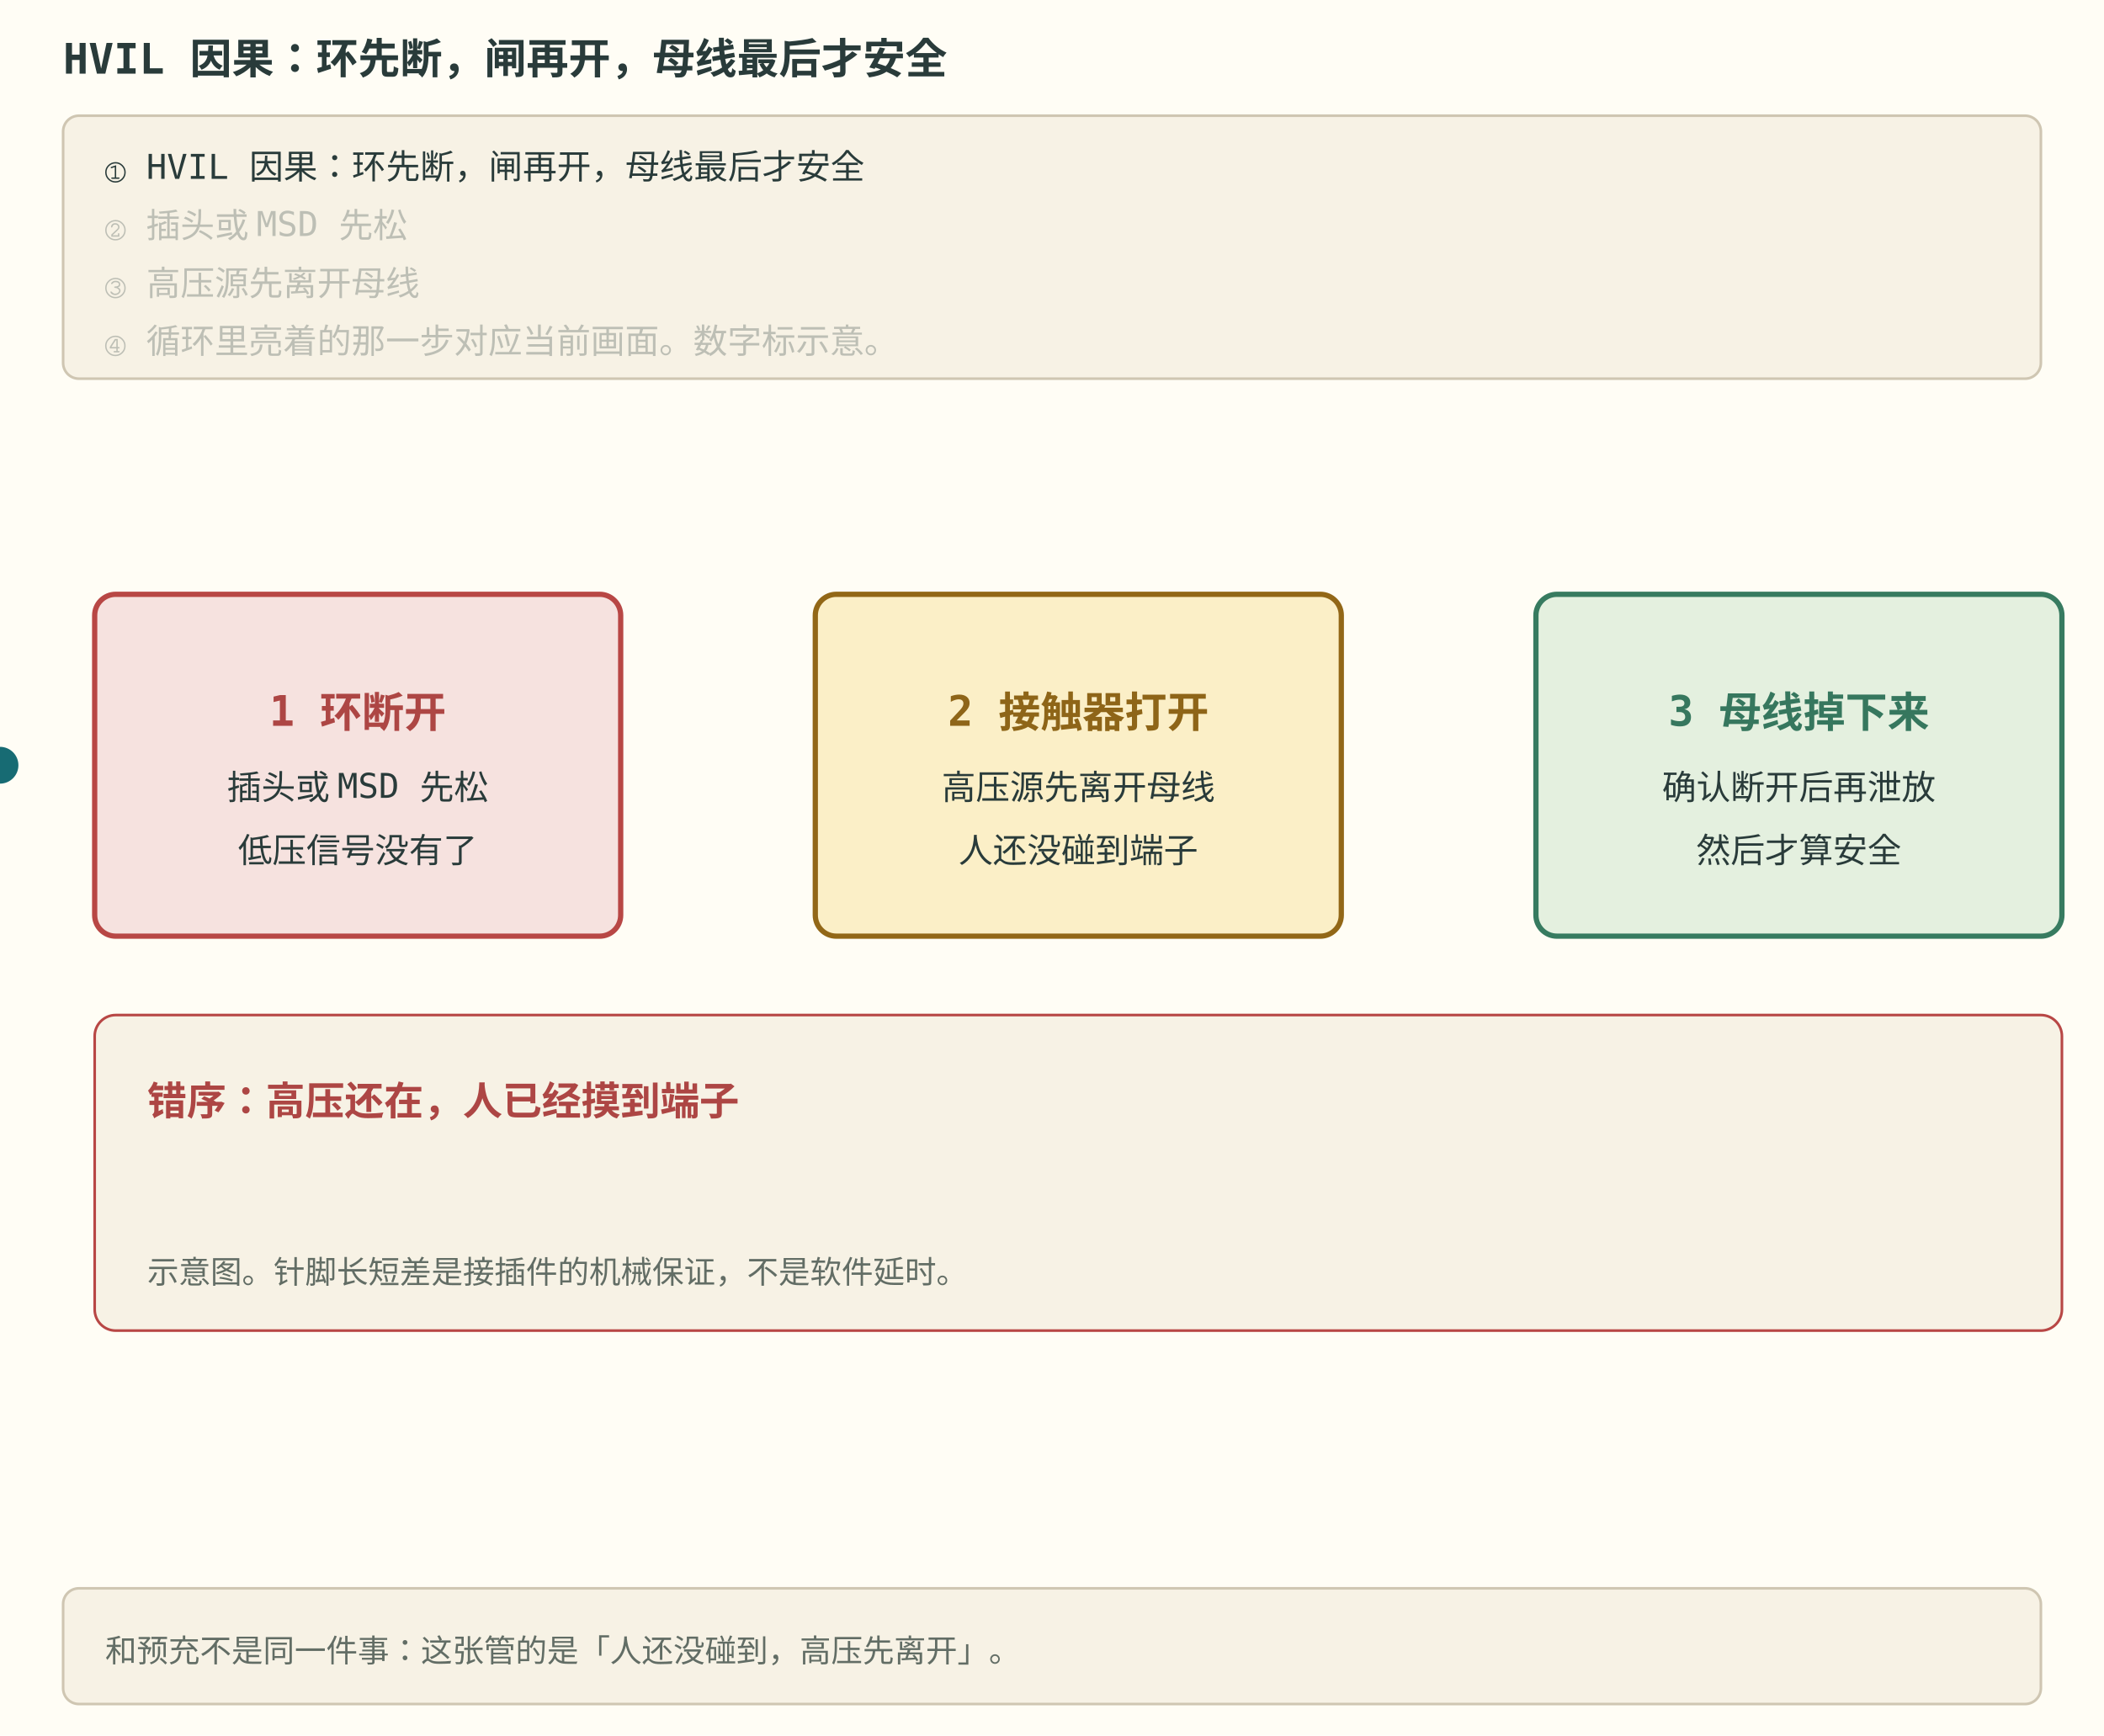
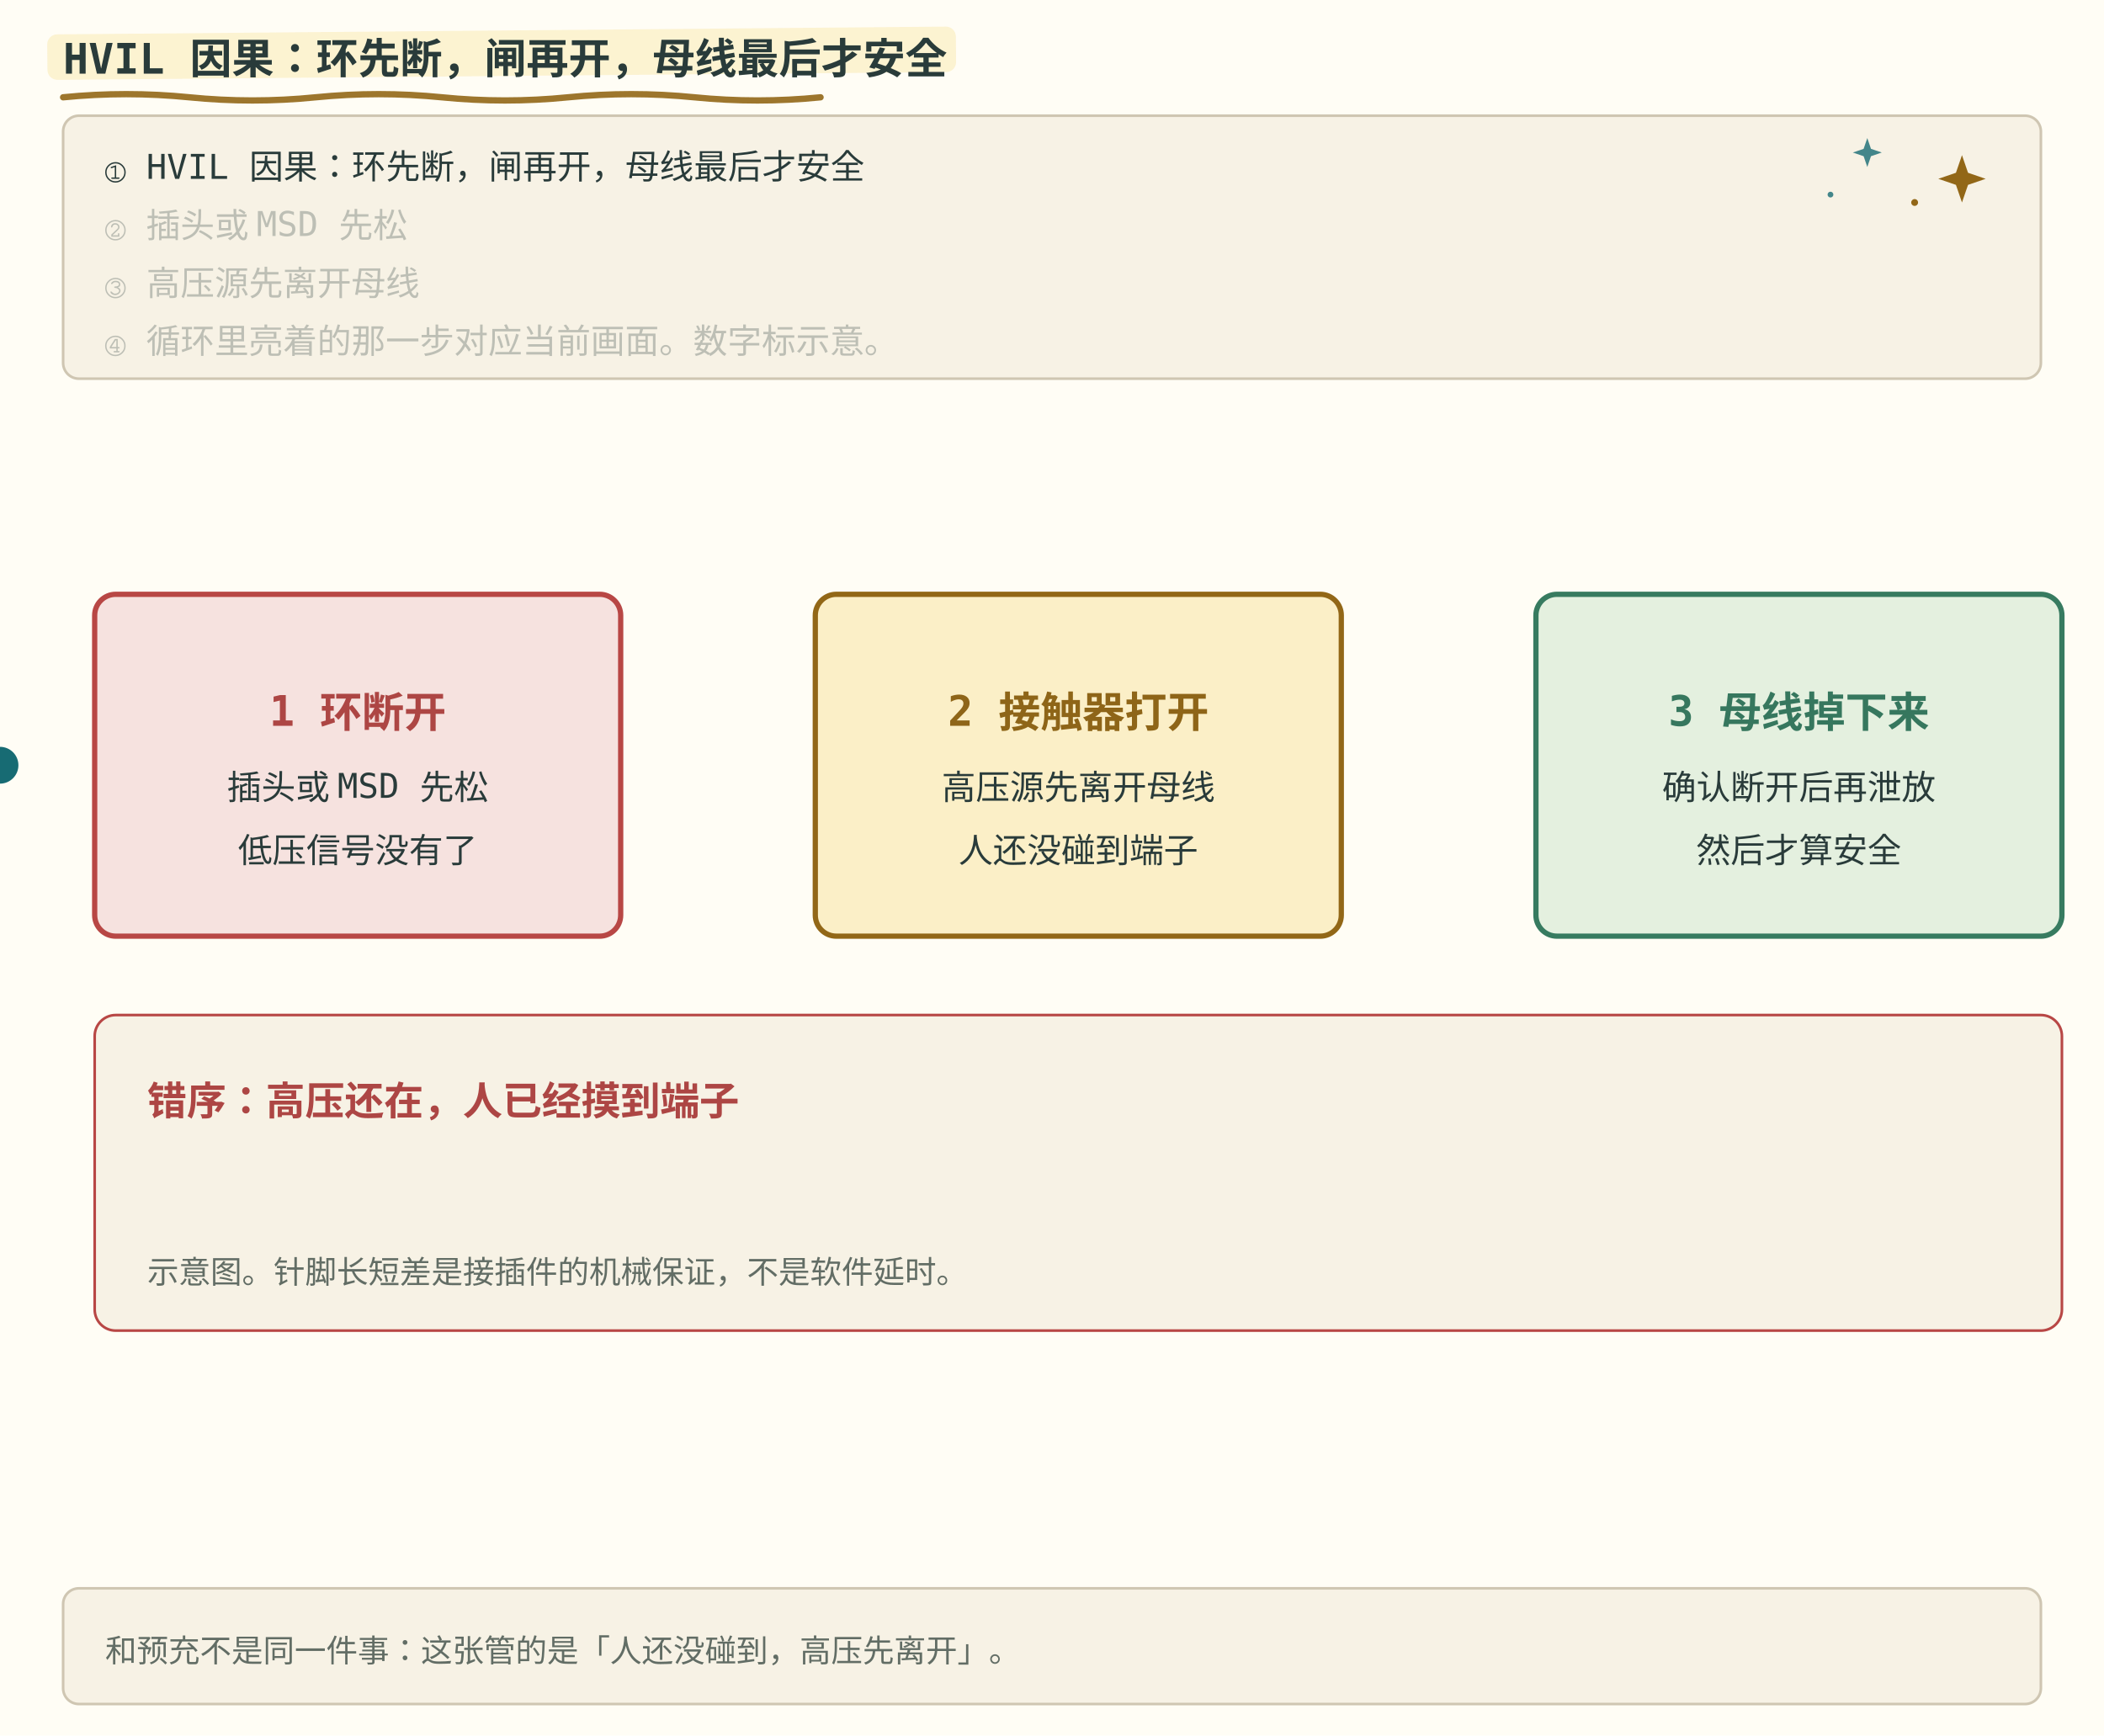
<svg xmlns="http://www.w3.org/2000/svg" width="800" height="660" viewBox="0 -156 800 660" role="img" font-family="ui-monospace, Consolas, monospace">
  <style>
    .bg { fill: #fffdf5; }
    .panel { fill: #f7f2e5; stroke: #cfc6b2; }
    .fill-boxb { fill: #e4f0df; }
    .fill-boxg { fill: #e4f0df; }
    .fill-boxr { fill: #f6e2df; }
    .fill-boxy { fill: #fbefc7; }
    .fill-b { fill: #176b73; }
    .fill-g { fill: #377b60; }
    .fill-r { fill: #b84745; }
    .fill-y { fill: #926717; }
    .fill-ink { fill: #626d65; }
    .fill-muted { fill: #eee6d5; }
    .fill-lockb { fill: #176b73; }
    .stroke-panel { stroke: #cfc6b2; }
    .stroke-axis { stroke: #626d65; }
    .stroke-b { stroke: #176b73; }
    .stroke-g { stroke: #377b60; }
    .stroke-r { stroke: #b84745; }
    .stroke-y { stroke: #926717; }
    .stroke-check { stroke: #fffdf5; }
    .axis { stroke: #626d65; stroke-width: 1.5; fill: none; }
    .grid { stroke: #cfc6b2; stroke-width: 1; fill: none; }
    .txt { fill: #293b3a; font-size: 13px; }
    .small { fill: #626d65; font-size: 12px; }
    .title { fill: #293b3a; font-size: 16px; font-weight: bold; }
    .hi { fill: #176b73; }
    .warn { fill: #ad4644; }
    .ok { fill: #36775e; }
    .gold { fill: #8e6518; }
    .on { fill: #fffdf5; font-size: 13px; font-weight: bold; }
    .lineb { stroke: #176b73; stroke-width: 2.5; fill: none; }
    @media (prefers-color-scheme: dark) {
      .bg { fill: #192727; }
      .panel { fill: #223333; stroke: #496160; }
      .fill-boxb { fill: #293f35; }
      .fill-boxg { fill: #293f35; }
      .fill-boxr { fill: #483336; }
      .fill-boxy { fill: #453e2b; }
      .fill-b { fill: #7ec5c5; }
      .fill-g { fill: #8fc7a2; }
      .fill-r { fill: #f39b91; }
      .fill-y { fill: #dfbd78; }
      .fill-ink { fill: #b0beb3; }
      .fill-muted { fill: #2c4040; }
      .fill-lockb { fill: #176b73; }
      .stroke-panel { stroke: #496160; }
      .stroke-axis { stroke: #b0beb3; }
      .stroke-b { stroke: #7ec5c5; }
      .stroke-g { stroke: #8fc7a2; }
      .stroke-r { stroke: #f39b91; }
      .stroke-y { stroke: #dfbd78; }
      .stroke-check { stroke: #192727; }
      .axis { stroke: #b0beb3; }
      .grid { stroke: #496160; }
      .txt { fill: #edf0e5; }
      .small { fill: #b0beb3; }
      .title { fill: #edf0e5; }
      .hi { fill: #7ec5c5; }
      .warn { fill: #f39b91; }
      .ok { fill: #8fc7a2; }
      .gold { fill: #dfbd78; }
      .on { fill: #fffdf5; }
      .lineb { stroke: #7ec5c5; }
    }
</style>
+   <style id="bms-motion">
+     /* bms-motion: 手帐式动效注记（纯装饰，不改技术几何与既有 SMIL 时序） */
+     .bms-marker { fill: #fbefc7; opacity: .78; }
+     .bms-under { fill: none; stroke: #926717; stroke-width: 2.4; stroke-linecap: round; opacity: .9; }
+     .bms-spark-line { fill: none; stroke: #926717; stroke-width: 1.9; stroke-linecap: round; }
+     .bms-spark-fill { fill: #926717; }
+     .bms-spark-soft { fill: #176b73; opacity: .8; }
+     .bms-sticker { fill: none; stroke: #926717; stroke-width: 2; stroke-dasharray: 7 5; stroke-linecap: round; opacity: .85; }
+     .bms-halo { fill: none; stroke: #926717; stroke-width: 2; }
+     .bms-marker, .bms-under, .bms-sticker, .bms-halo,
+     .bms-spark, .bms-success, .bms-doodle { pointer-events: none; }
+     circle:has(&gt; animateMotion) { filter: drop-shadow(0 0 2px rgba(146,103,23,.5)) drop-shadow(0 0 5px rgba(196,145,52,.45)); }
+     rect:has(&gt; animateMotion) { filter: drop-shadow(0 0 3px rgba(196,145,52,.75)); }
+     g:has(&gt; circle):has(&gt; path.stroke-check) { filter: drop-shadow(0 0 5px rgba(55,123,96,.5)); }
+     @media (prefers-color-scheme: dark) {
+       .bms-marker { fill: #453e2b; opacity: .85; }
+       .bms-under { stroke: #dfbd78; }
+       .bms-spark-line { stroke: #dfbd78; }
+       .bms-spark-fill { fill: #dfbd78; }
+       .bms-spark-soft { fill: #7ec5c5; }
+       .bms-sticker { stroke: #dfbd78; }
+       .bms-halo { stroke: #dfbd78; }
+       circle:has(&gt; animateMotion) { filter: drop-shadow(0 0 2px rgba(223,189,120,.8)) drop-shadow(0 0 7px rgba(223,189,120,.9)); }
+       rect:has(&gt; animateMotion) { filter: drop-shadow(0 0 6px rgba(223,189,120,.8)); }
+       g:has(&gt; circle):has(&gt; path.stroke-check) { filter: drop-shadow(0 0 6px rgba(143,199,162,.7)); }
+     }
+     @media (prefers-reduced-motion: reduce) { .bms-spark, .bms-success, .bms-doodle { display: none; } }
+ </style>
  <rect class="bg" x="0" y="-156" width="800" height="660" />
+   <rect class="bms-marker" aria-hidden="true" x="18.0" y="-142.9" width="345.5" height="17.3" rx="3.8" transform="rotate(-.5 18.0 -134.2)" />
+   <path class="bms-under" aria-hidden="true" d="M24.0 -119.0 q 24.0 -2.4 48.0 0 t 48 0 t 48 0 t 48 0 t 48 0 t 48 0" />
  <text class="title" x="24" y="-128">HVIL 因果：环先断，闸再开，母线最后才安全</text>
  <rect class="panel" x="24" y="-112" width="752" height="100" rx="6" />
+   <g class="bms-doodle" aria-hidden="true" transform="translate(746.0 -88.0)">
+     <animateTransform attributeName="transform" type="rotate" values="-6;7;-6" keyTimes="0;0.5;1" dur="5.4s" repeatCount="indefinite" additive="sum" />
+     <animate attributeName="opacity" values="0.62;1;0.62" keyTimes="0;0.5;1" dur="3.6s" repeatCount="indefinite" />
+     <path class="bms-spark-fill" d="M0 -9 L2.3 -2.3 L9 0 L2.3 2.3 L0 9 L-2.3 2.3 L-9 0 L-2.3 -2.3 Z" />
+   </g>
+   <g class="bms-doodle" aria-hidden="true" transform="translate(710.0 -98.0)">
+     <animateTransform attributeName="transform" type="rotate" values="5;-4;5" keyTimes="0;0.5;1" dur="6.2s" repeatCount="indefinite" additive="sum" />
+     <animate attributeName="opacity" values="0.5;0.9;0.5" keyTimes="0;0.5;1" dur="4.4s" repeatCount="indefinite" />
+     <path class="bms-spark-soft" d="M0 -5.5 L1.4 -1.4 L5.5 0 L1.4 1.4 L0 5.5 L-1.4 1.4 L-5.5 0 L-1.4 -1.4 Z" />
+   </g>
+   <g class="bms-doodle" aria-hidden="true">
+     <circle class="bms-spark-fill" cx="728.0" cy="-79.0" r="1.3" />
+     <circle class="bms-spark-soft" cx="696.0" cy="-82.0" r="1.1" />
+   </g>
  <text class="txt" x="40" y="-88" opacity="1">① HVIL 因果：环先断，闸再开，母线最后才安全<animate calcMode="spline" keySplines="0.42 0 0.58 1;0.7 0 0.84 0;0.42 0 0.58 1;0.42 0 0.58 1;0.42 0 0.58 1;0.42 0 0.58 1;0.42 0 0.58 1" attributeName="opacity" values="1;1;0.28;0.28;0.28;0.28;0.28;0.28" keyTimes="0;0.249;0.25;0.499;0.5;0.749;0.75;1" dur="12s" repeatCount="indefinite" />
  </text>
  <text class="txt" x="40" y="-66" opacity="0.28">② 插头或 MSD 先松<animate calcMode="spline" keySplines="0.42 0 0.58 1;0.16 1 0.3 1;0.42 0 0.58 1;0.7 0 0.84 0;0.42 0 0.58 1;0.42 0 0.58 1;0.42 0 0.58 1" attributeName="opacity" values="0.28;0.28;1;1;0.28;0.28;0.28;0.28" keyTimes="0;0.249;0.25;0.499;0.5;0.749;0.75;1" dur="12s" repeatCount="indefinite" />
  </text>
  <text class="txt" x="40" y="-44" opacity="0.28">③ 高压源先离开母线<animate calcMode="spline" keySplines="0.42 0 0.58 1;0.42 0 0.58 1;0.42 0 0.58 1;0.16 1 0.3 1;0.42 0 0.58 1;0.7 0 0.84 0;0.42 0 0.58 1" attributeName="opacity" values="0.28;0.28;0.28;0.28;1;1;0.28;0.28" keyTimes="0;0.249;0.25;0.499;0.5;0.749;0.75;1" dur="12s" repeatCount="indefinite" />
  </text>
  <text class="txt" x="40" y="-22" opacity="0.28">④ 循环里亮着的那一步对应当前画面。数字标示意。<animate calcMode="spline" keySplines="0.42 0 0.58 1;0.42 0 0.58 1;0.42 0 0.58 1;0.42 0 0.58 1;0.42 0 0.58 1;0.16 1 0.3 1;0.42 0 0.58 1" attributeName="opacity" values="0.28;0.28;0.28;0.28;0.28;0.28;1;1" keyTimes="0;0.249;0.25;0.499;0.5;0.749;0.75;1" dur="12s" repeatCount="indefinite" />
  </text>
  <rect class="panel" x="24" y="448" width="752" height="44" rx="6" />
  <text class="small" x="40" y="476">和预充不是同一件事：这张管的是「人还没碰到，高压先离开」。</text>
  <rect width="800" height="440" class="bg" />
  <rect x="36" y="70" width="200" height="130" rx="8" stroke-width="2" class="fill-boxr stroke-r">
    <animate calcMode="spline" keySplines="0.7 0 0.84 0;0.42 0 0.58 1;0.16 1 0.3 1" attributeName="stroke-width" values="5;2;2;5" keyTimes="0;0.3;0.7;1" dur="8s" repeatCount="indefinite" />
  </rect>
  <text x="136" y="120" text-anchor="middle" font-size="16" font-weight="bold" class="warn">1 环断开</text>
  <text x="136" y="148" text-anchor="middle" font-size="13" class="txt">插头或 MSD 先松</text>
  <text x="136" y="172" text-anchor="middle" font-size="13" class="txt">低压信号没有了</text>
  <rect x="310" y="70" width="200" height="130" rx="8" stroke-width="2" class="fill-boxy stroke-y">
    <animate calcMode="spline" keySplines="0.16 1 0.3 1;0.7 0 0.84 0;0.42 0 0.58 1" attributeName="stroke-width" values="2;5;2;2" keyTimes="0;0.4;0.7;1" dur="8s" repeatCount="indefinite" />
  </rect>
  <text x="410" y="120" text-anchor="middle" font-size="16" font-weight="bold" class="gold">2 接触器打开</text>
  <text x="410" y="148" text-anchor="middle" font-size="13" class="txt">高压源先离开母线</text>
  <text x="410" y="172" text-anchor="middle" font-size="13" class="txt">人还没碰到端子</text>
  <rect x="584" y="70" width="200" height="130" rx="8" stroke-width="2" class="fill-boxg stroke-g">
    <animate calcMode="spline" keySplines="0.42 0 0.58 1;0.16 1 0.3 1;0.7 0 0.84 0" attributeName="stroke-width" values="2;2;5;2" keyTimes="0;0.45;0.7;1" dur="8s" repeatCount="indefinite" />
  </rect>
  <text x="684" y="120" text-anchor="middle" font-size="16" font-weight="bold" class="ok">3 母线掉下来</text>
  <text x="684" y="148" text-anchor="middle" font-size="13" class="txt">确认断开后再泄放</text>
  <text x="684" y="172" text-anchor="middle" font-size="13" class="txt">然后才算安全</text>
  <circle cy="135" r="7" class="fill-b">
    <animate calcMode="spline" keySplines="0.16 1 0.3 1;0.16 1 0.3 1;0.7 0 0.84 0" attributeName="cx" values="136;410;684;136" keyTimes="0;0.33;0.66;1" dur="8s" repeatCount="indefinite" />
  </circle>
  <rect x="36" y="230" width="748" height="120" rx="8" class="panel stroke-r" />
  <text x="56" y="268" font-size="15" font-weight="bold" opacity="1" class="warn">错序：高压还在，人已经摸到端子
    <animate calcMode="spline" keySplines="0.7 0 0.84 0;0.42 0 0.58 1;0.16 1 0.3 1" attributeName="opacity" values="1;0;0;1" keyTimes="0;0.25;0.8;1" dur="8s" repeatCount="indefinite" />
  </text>
  <text x="56" y="300" font-size="15" opacity="0" class="ok">对序：信号针短，先断；高压针长，后断。环没了就不要再合闸。
    <animate calcMode="spline" keySplines="0.16 1 0.3 1;0.42 0 0.58 1;0.7 0 0.84 0;0.42 0 0.58 1" attributeName="opacity" values="0;1;1;0;0" keyTimes="0;0.3;0.75;0.85;1" dur="8s" repeatCount="indefinite" />
  </text>
  <text x="56" y="332" font-size="13" class="small">示意图。针脚长短差是接插件的机械保证，不是软件延时。</text>
</svg>
